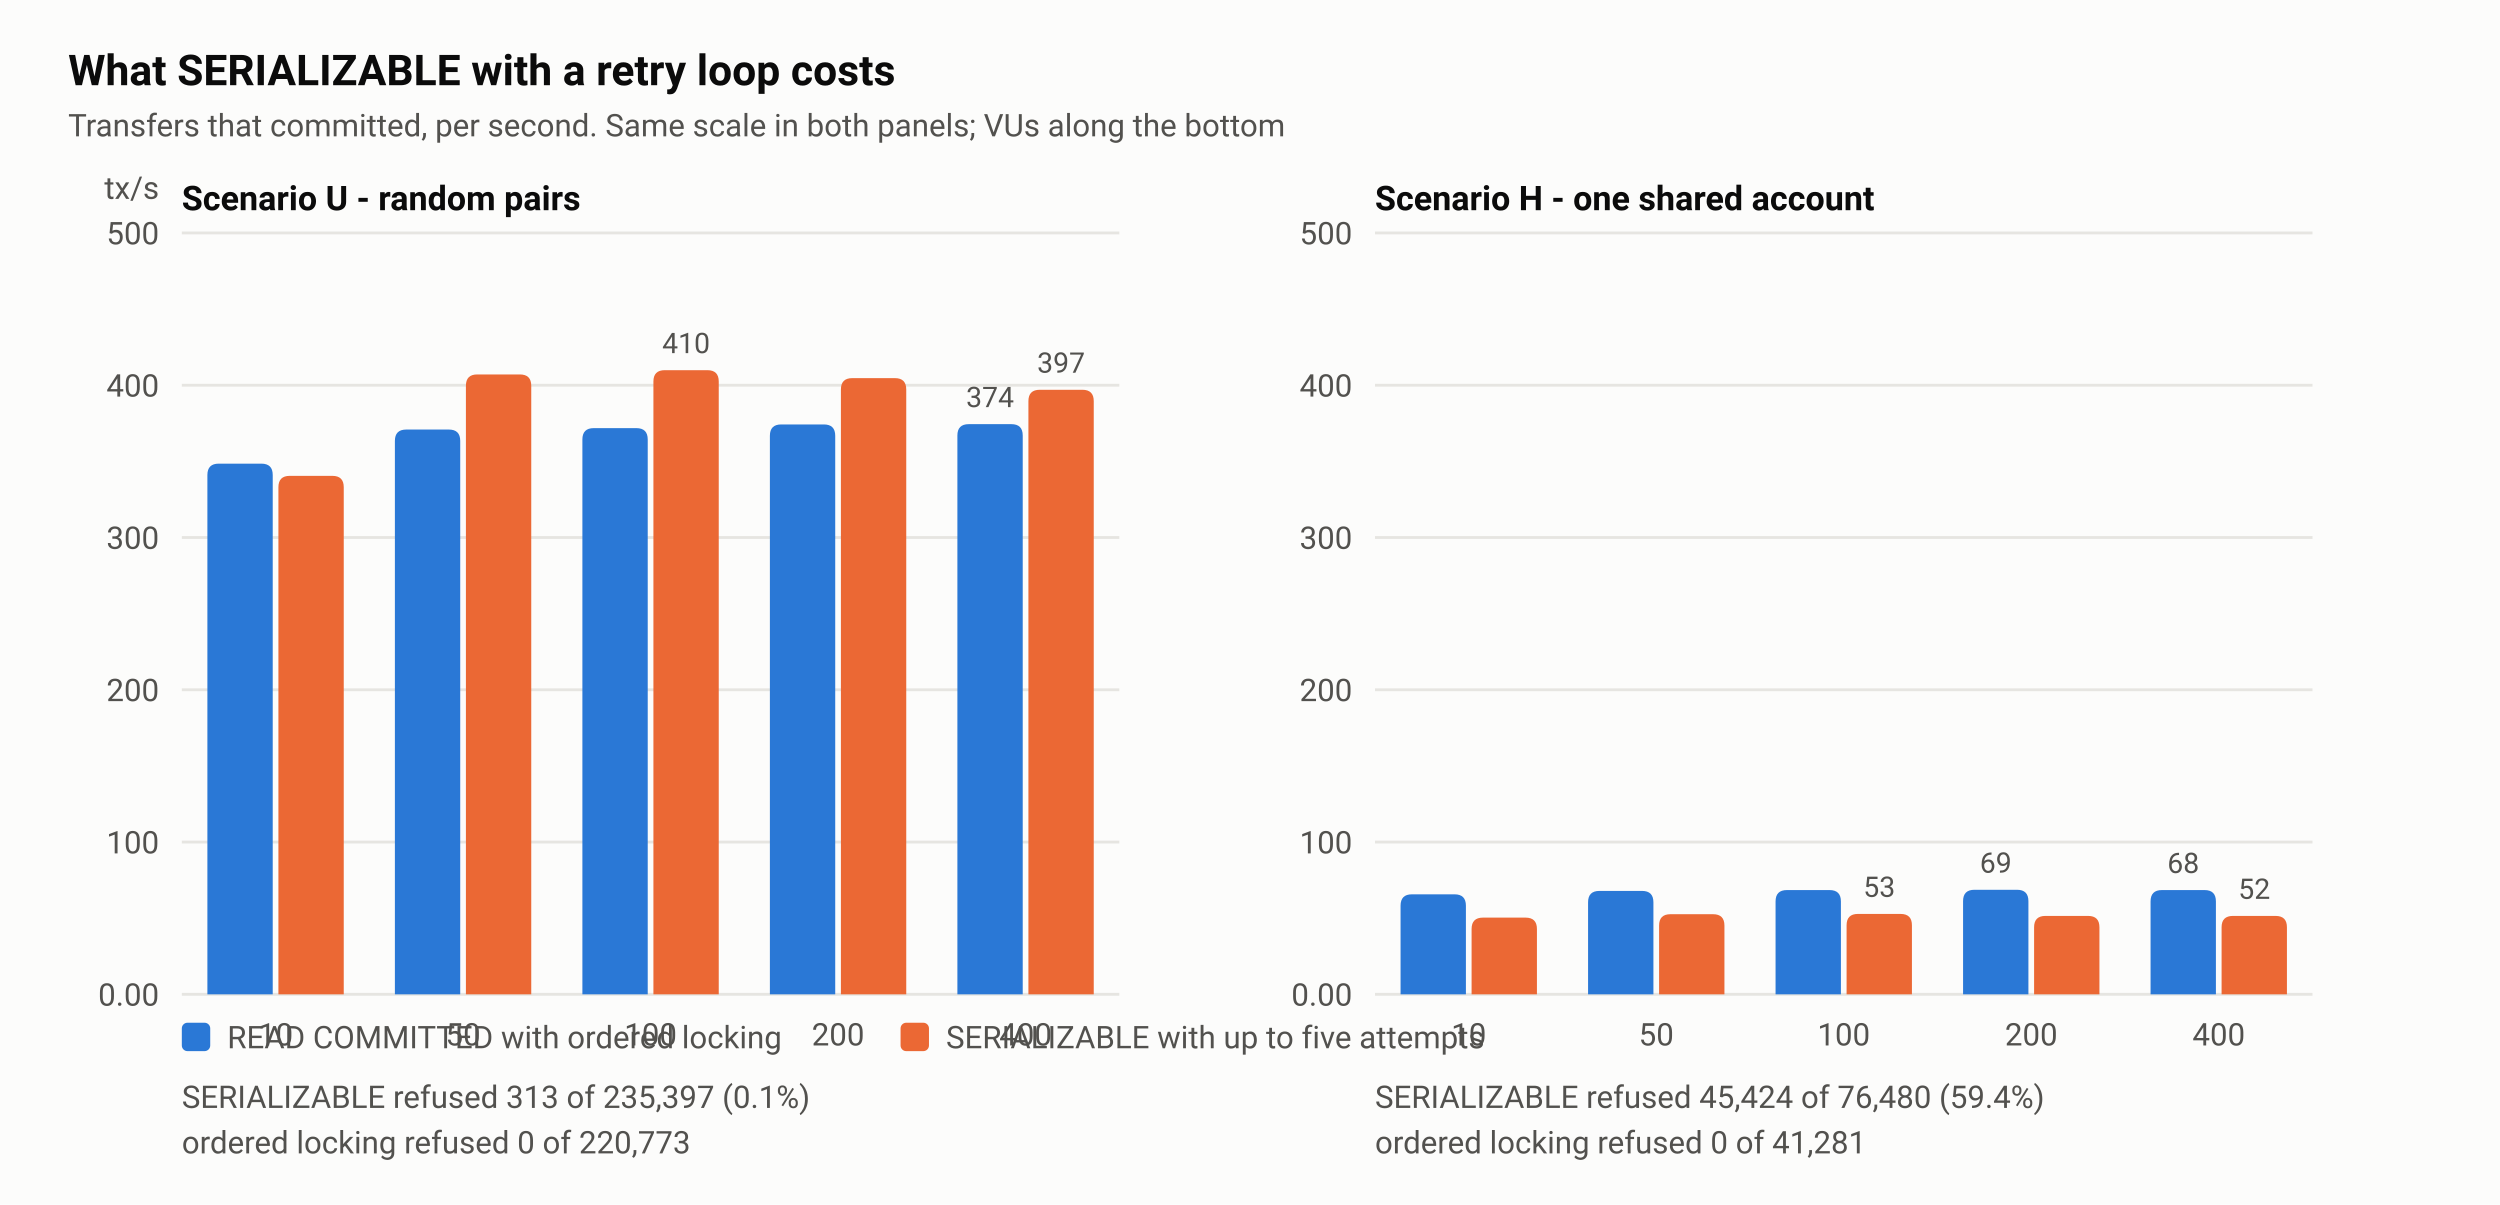
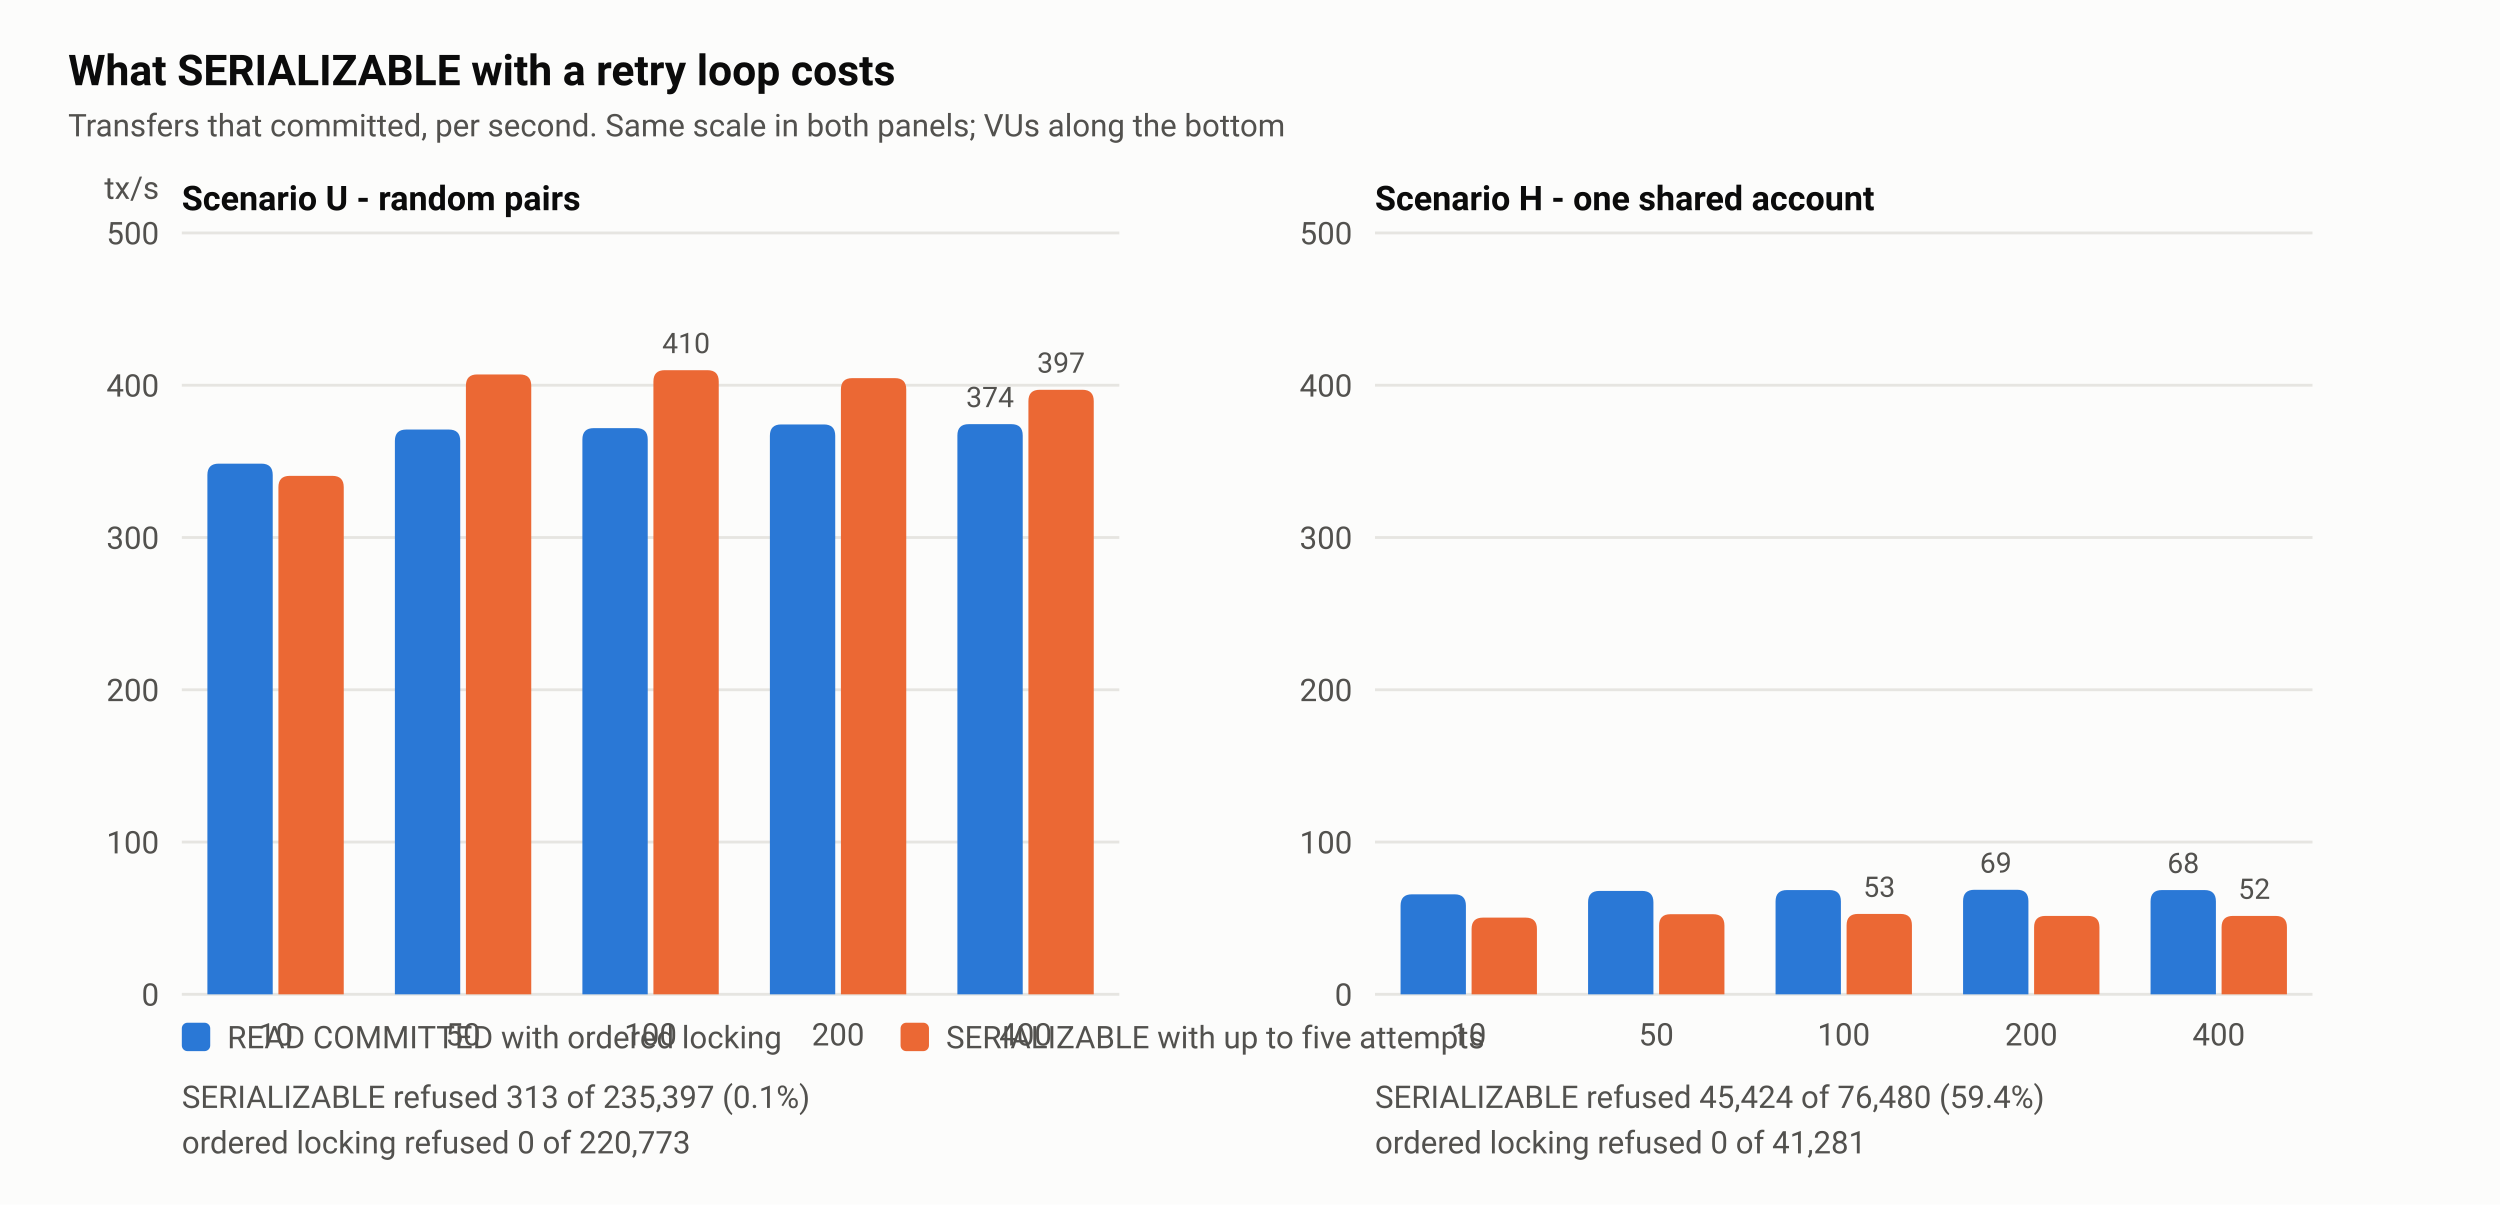
<svg xmlns="http://www.w3.org/2000/svg" width="880" height="424" viewBox="0 0 880 424" role="img" aria-label="READ COMMITTED with ordered locking against SERIALIZABLE with retries">
  <rect width="880" height="424" fill="#fcfcfb" />
  <text x="24.0" y="30.0" font-family="system-ui, -apple-system, 'Segoe UI', Roboto, 'Helvetica Neue', Arial, sans-serif" font-size="15" fill="#0b0b0b" text-anchor="start" font-weight="600">What SERIALIZABLE with a retry loop costs</text>
  <text x="24.0" y="48.0" font-family="system-ui, -apple-system, 'Segoe UI', Roboto, 'Helvetica Neue', Arial, sans-serif" font-size="11" fill="#52514e" text-anchor="start" font-weight="400">Transfers that committed, per second. Same scale in both panels; VUs along the bottom</text>
  <text x="64.0" y="74.0" font-family="system-ui, -apple-system, 'Segoe UI', Roboto, 'Helvetica Neue', Arial, sans-serif" font-size="12" fill="#0b0b0b" text-anchor="start" font-weight="600">Scenario U - random pairs</text>
  <line x1="64.0" y1="350.0" x2="394.0" y2="350.0" stroke="#e6e5e1" stroke-width="1" />
-   <text x="56.0" y="354.0" font-family="system-ui, -apple-system, 'Segoe UI', Roboto, 'Helvetica Neue', Arial, sans-serif" font-size="11" fill="#52514e" text-anchor="end" font-weight="400">0.00</text>
+   <text x="56.0" y="354.0" font-family="system-ui, -apple-system, 'Segoe UI', Roboto, 'Helvetica Neue', Arial, sans-serif" font-size="11" fill="#52514e" text-anchor="end" font-weight="400">0</text>
  <line x1="64.0" y1="296.4" x2="394.0" y2="296.4" stroke="#e6e5e1" stroke-width="1" />
  <text x="56.0" y="300.4" font-family="system-ui, -apple-system, 'Segoe UI', Roboto, 'Helvetica Neue', Arial, sans-serif" font-size="11" fill="#52514e" text-anchor="end" font-weight="400">100</text>
  <line x1="64.0" y1="242.8" x2="394.0" y2="242.8" stroke="#e6e5e1" stroke-width="1" />
  <text x="56.0" y="246.8" font-family="system-ui, -apple-system, 'Segoe UI', Roboto, 'Helvetica Neue', Arial, sans-serif" font-size="11" fill="#52514e" text-anchor="end" font-weight="400">200</text>
  <line x1="64.0" y1="189.2" x2="394.0" y2="189.2" stroke="#e6e5e1" stroke-width="1" />
  <text x="56.0" y="193.2" font-family="system-ui, -apple-system, 'Segoe UI', Roboto, 'Helvetica Neue', Arial, sans-serif" font-size="11" fill="#52514e" text-anchor="end" font-weight="400">300</text>
  <line x1="64.0" y1="135.6" x2="394.0" y2="135.6" stroke="#e6e5e1" stroke-width="1" />
  <text x="56.0" y="139.6" font-family="system-ui, -apple-system, 'Segoe UI', Roboto, 'Helvetica Neue', Arial, sans-serif" font-size="11" fill="#52514e" text-anchor="end" font-weight="400">400</text>
  <line x1="64.0" y1="82.0" x2="394.0" y2="82.0" stroke="#e6e5e1" stroke-width="1" />
  <text x="56.0" y="86.0" font-family="system-ui, -apple-system, 'Segoe UI', Roboto, 'Helvetica Neue', Arial, sans-serif" font-size="11" fill="#52514e" text-anchor="end" font-weight="400">500</text>
  <text x="97.0" y="368.0" font-family="system-ui, -apple-system, 'Segoe UI', Roboto, 'Helvetica Neue', Arial, sans-serif" font-size="11" fill="#52514e" text-anchor="middle" font-weight="400">10</text>
  <text x="163.0" y="368.0" font-family="system-ui, -apple-system, 'Segoe UI', Roboto, 'Helvetica Neue', Arial, sans-serif" font-size="11" fill="#52514e" text-anchor="middle" font-weight="400">50</text>
  <text x="229.0" y="368.0" font-family="system-ui, -apple-system, 'Segoe UI', Roboto, 'Helvetica Neue', Arial, sans-serif" font-size="11" fill="#52514e" text-anchor="middle" font-weight="400">100</text>
  <text x="295.0" y="368.0" font-family="system-ui, -apple-system, 'Segoe UI', Roboto, 'Helvetica Neue', Arial, sans-serif" font-size="11" fill="#52514e" text-anchor="middle" font-weight="400">200</text>
  <text x="361.0" y="368.0" font-family="system-ui, -apple-system, 'Segoe UI', Roboto, 'Helvetica Neue', Arial, sans-serif" font-size="11" fill="#52514e" text-anchor="middle" font-weight="400">400</text>
  <text x="56.0" y="70.0" font-family="system-ui, -apple-system, 'Segoe UI', Roboto, 'Helvetica Neue', Arial, sans-serif" font-size="11" fill="#52514e" text-anchor="end" font-weight="400">tx/s</text>
  <path d="M73.0 350.0 V167.2 q0 -4.0 4.0 -4.0 h15.0 q4.0 0 4.0 4.0 V350.0 Z" fill="#2a78d6" />
  <path d="M98.0 350.0 V171.5 q0 -4.0 4.0 -4.0 h15.0 q4.0 0 4.0 4.0 V350.0 Z" fill="#eb6834" />
  <path d="M139.0 350.0 V155.2 q0 -4.0 4.0 -4.0 h15.0 q4.0 0 4.0 4.0 V350.0 Z" fill="#2a78d6" />
  <path d="M164.0 350.0 V135.8 q0 -4.0 4.0 -4.0 h15.0 q4.0 0 4.0 4.0 V350.0 Z" fill="#eb6834" />
  <path d="M205.0 350.0 V154.7 q0 -4.0 4.0 -4.0 h15.0 q4.0 0 4.0 4.0 V350.0 Z" fill="#2a78d6" />
  <path d="M230.0 350.0 V134.3 q0 -4.0 4.0 -4.0 h15.0 q4.0 0 4.0 4.0 V350.0 Z" fill="#eb6834" />
  <text x="241.5" y="124.3" font-family="system-ui, -apple-system, 'Segoe UI', Roboto, 'Helvetica Neue', Arial, sans-serif" font-size="10" fill="#52514e" text-anchor="middle" font-weight="400">410</text>
  <path d="M271.0 350.0 V153.4 q0 -4.0 4.0 -4.0 h15.0 q4.0 0 4.0 4.0 V350.0 Z" fill="#2a78d6" />
  <path d="M296.0 350.0 V137.1 q0 -4.0 4.0 -4.0 h15.0 q4.0 0 4.0 4.0 V350.0 Z" fill="#eb6834" />
  <path d="M337.0 350.0 V153.3 q0 -4.0 4.0 -4.0 h15.0 q4.0 0 4.0 4.0 V350.0 Z" fill="#2a78d6" />
  <text x="348.5" y="143.3" font-family="system-ui, -apple-system, 'Segoe UI', Roboto, 'Helvetica Neue', Arial, sans-serif" font-size="10" fill="#52514e" text-anchor="middle" font-weight="400">374</text>
  <path d="M362.0 350.0 V141.2 q0 -4.0 4.0 -4.0 h15.0 q4.0 0 4.0 4.0 V350.0 Z" fill="#eb6834" />
  <text x="373.5" y="131.2" font-family="system-ui, -apple-system, 'Segoe UI', Roboto, 'Helvetica Neue', Arial, sans-serif" font-size="10" fill="#52514e" text-anchor="middle" font-weight="400">397</text>
  <text x="64.0" y="390.0" font-family="system-ui, -apple-system, 'Segoe UI', Roboto, 'Helvetica Neue', Arial, sans-serif" font-size="11" fill="#52514e" text-anchor="start" font-weight="400">SERIALIZABLE refused 313 of 235,397 (0.1%)</text>
  <text x="64.0" y="406.0" font-family="system-ui, -apple-system, 'Segoe UI', Roboto, 'Helvetica Neue', Arial, sans-serif" font-size="11" fill="#52514e" text-anchor="start" font-weight="400">ordered locking refused 0 of 220,773</text>
  <text x="484.0" y="74.0" font-family="system-ui, -apple-system, 'Segoe UI', Roboto, 'Helvetica Neue', Arial, sans-serif" font-size="12" fill="#0b0b0b" text-anchor="start" font-weight="600">Scenario H - one shared account</text>
  <line x1="484.0" y1="350.0" x2="814.0" y2="350.0" stroke="#e6e5e1" stroke-width="1" />
-   <text x="476.0" y="354.0" font-family="system-ui, -apple-system, 'Segoe UI', Roboto, 'Helvetica Neue', Arial, sans-serif" font-size="11" fill="#52514e" text-anchor="end" font-weight="400">0.00</text>
+   <text x="476.0" y="354.0" font-family="system-ui, -apple-system, 'Segoe UI', Roboto, 'Helvetica Neue', Arial, sans-serif" font-size="11" fill="#52514e" text-anchor="end" font-weight="400">0</text>
  <line x1="484.0" y1="296.4" x2="814.0" y2="296.4" stroke="#e6e5e1" stroke-width="1" />
  <text x="476.0" y="300.4" font-family="system-ui, -apple-system, 'Segoe UI', Roboto, 'Helvetica Neue', Arial, sans-serif" font-size="11" fill="#52514e" text-anchor="end" font-weight="400">100</text>
  <line x1="484.0" y1="242.8" x2="814.0" y2="242.8" stroke="#e6e5e1" stroke-width="1" />
  <text x="476.0" y="246.8" font-family="system-ui, -apple-system, 'Segoe UI', Roboto, 'Helvetica Neue', Arial, sans-serif" font-size="11" fill="#52514e" text-anchor="end" font-weight="400">200</text>
  <line x1="484.0" y1="189.2" x2="814.0" y2="189.2" stroke="#e6e5e1" stroke-width="1" />
  <text x="476.0" y="193.2" font-family="system-ui, -apple-system, 'Segoe UI', Roboto, 'Helvetica Neue', Arial, sans-serif" font-size="11" fill="#52514e" text-anchor="end" font-weight="400">300</text>
  <line x1="484.0" y1="135.6" x2="814.0" y2="135.6" stroke="#e6e5e1" stroke-width="1" />
  <text x="476.0" y="139.6" font-family="system-ui, -apple-system, 'Segoe UI', Roboto, 'Helvetica Neue', Arial, sans-serif" font-size="11" fill="#52514e" text-anchor="end" font-weight="400">400</text>
  <line x1="484.0" y1="82.0" x2="814.0" y2="82.0" stroke="#e6e5e1" stroke-width="1" />
  <text x="476.0" y="86.0" font-family="system-ui, -apple-system, 'Segoe UI', Roboto, 'Helvetica Neue', Arial, sans-serif" font-size="11" fill="#52514e" text-anchor="end" font-weight="400">500</text>
  <text x="517.0" y="368.0" font-family="system-ui, -apple-system, 'Segoe UI', Roboto, 'Helvetica Neue', Arial, sans-serif" font-size="11" fill="#52514e" text-anchor="middle" font-weight="400">10</text>
  <text x="583.0" y="368.0" font-family="system-ui, -apple-system, 'Segoe UI', Roboto, 'Helvetica Neue', Arial, sans-serif" font-size="11" fill="#52514e" text-anchor="middle" font-weight="400">50</text>
  <text x="649.0" y="368.0" font-family="system-ui, -apple-system, 'Segoe UI', Roboto, 'Helvetica Neue', Arial, sans-serif" font-size="11" fill="#52514e" text-anchor="middle" font-weight="400">100</text>
  <text x="715.0" y="368.0" font-family="system-ui, -apple-system, 'Segoe UI', Roboto, 'Helvetica Neue', Arial, sans-serif" font-size="11" fill="#52514e" text-anchor="middle" font-weight="400">200</text>
  <text x="781.0" y="368.0" font-family="system-ui, -apple-system, 'Segoe UI', Roboto, 'Helvetica Neue', Arial, sans-serif" font-size="11" fill="#52514e" text-anchor="middle" font-weight="400">400</text>
  <text x="476.0" y="70.0" font-family="system-ui, -apple-system, 'Segoe UI', Roboto, 'Helvetica Neue', Arial, sans-serif" font-size="11" fill="#52514e" text-anchor="end" font-weight="400" />
  <path d="M493.0 350.0 V318.8 q0 -4.0 4.0 -4.0 h15.0 q4.0 0 4.0 4.0 V350.0 Z" fill="#2a78d6" />
  <path d="M518.0 350.0 V327.0 q0 -4.0 4.0 -4.0 h15.0 q4.0 0 4.0 4.0 V350.0 Z" fill="#eb6834" />
  <path d="M559.0 350.0 V317.6 q0 -4.0 4.0 -4.0 h15.0 q4.0 0 4.0 4.0 V350.0 Z" fill="#2a78d6" />
  <path d="M584.0 350.0 V325.8 q0 -4.0 4.0 -4.0 h15.0 q4.0 0 4.0 4.0 V350.0 Z" fill="#eb6834" />
  <path d="M625.0 350.0 V317.3 q0 -4.0 4.0 -4.0 h15.0 q4.0 0 4.0 4.0 V350.0 Z" fill="#2a78d6" />
  <path d="M650.0 350.0 V325.7 q0 -4.0 4.0 -4.0 h15.0 q4.0 0 4.0 4.0 V350.0 Z" fill="#eb6834" />
  <text x="661.5" y="315.7" font-family="system-ui, -apple-system, 'Segoe UI', Roboto, 'Helvetica Neue', Arial, sans-serif" font-size="10" fill="#52514e" text-anchor="middle" font-weight="400">53</text>
  <path d="M691.0 350.0 V317.2 q0 -4.0 4.0 -4.0 h15.0 q4.0 0 4.0 4.0 V350.0 Z" fill="#2a78d6" />
  <text x="702.5" y="307.2" font-family="system-ui, -apple-system, 'Segoe UI', Roboto, 'Helvetica Neue', Arial, sans-serif" font-size="10" fill="#52514e" text-anchor="middle" font-weight="400">69</text>
  <path d="M716.0 350.0 V326.4 q0 -4.0 4.0 -4.0 h15.0 q4.0 0 4.0 4.0 V350.0 Z" fill="#eb6834" />
  <path d="M757.0 350.0 V317.3 q0 -4.0 4.0 -4.0 h15.0 q4.0 0 4.0 4.0 V350.0 Z" fill="#2a78d6" />
  <text x="768.5" y="307.3" font-family="system-ui, -apple-system, 'Segoe UI', Roboto, 'Helvetica Neue', Arial, sans-serif" font-size="10" fill="#52514e" text-anchor="middle" font-weight="400">68</text>
  <path d="M782.0 350.0 V326.4 q0 -4.0 4.0 -4.0 h15.0 q4.0 0 4.0 4.0 V350.0 Z" fill="#eb6834" />
  <text x="793.5" y="316.4" font-family="system-ui, -apple-system, 'Segoe UI', Roboto, 'Helvetica Neue', Arial, sans-serif" font-size="10" fill="#52514e" text-anchor="middle" font-weight="400">52</text>
  <text x="484.0" y="390.0" font-family="system-ui, -apple-system, 'Segoe UI', Roboto, 'Helvetica Neue', Arial, sans-serif" font-size="11" fill="#52514e" text-anchor="start" font-weight="400">SERIALIZABLE refused 45,424 of 76,480 (59.4%)</text>
  <text x="484.0" y="406.0" font-family="system-ui, -apple-system, 'Segoe UI', Roboto, 'Helvetica Neue', Arial, sans-serif" font-size="11" fill="#52514e" text-anchor="start" font-weight="400">ordered locking refused 0 of 41,281</text>
  <rect x="64.0" y="360.0" width="10" height="10" rx="2" fill="#2a78d6" />
  <text x="80.0" y="369.0" font-family="system-ui, -apple-system, 'Segoe UI', Roboto, 'Helvetica Neue', Arial, sans-serif" font-size="11" fill="#52514e" text-anchor="start" font-weight="400">READ COMMITTED with ordered locking</text>
  <rect x="317.0" y="360.0" width="10" height="10" rx="2" fill="#eb6834" />
  <text x="333.0" y="369.0" font-family="system-ui, -apple-system, 'Segoe UI', Roboto, 'Helvetica Neue', Arial, sans-serif" font-size="11" fill="#52514e" text-anchor="start" font-weight="400">SERIALIZABLE with up to five attempts</text>
</svg>
